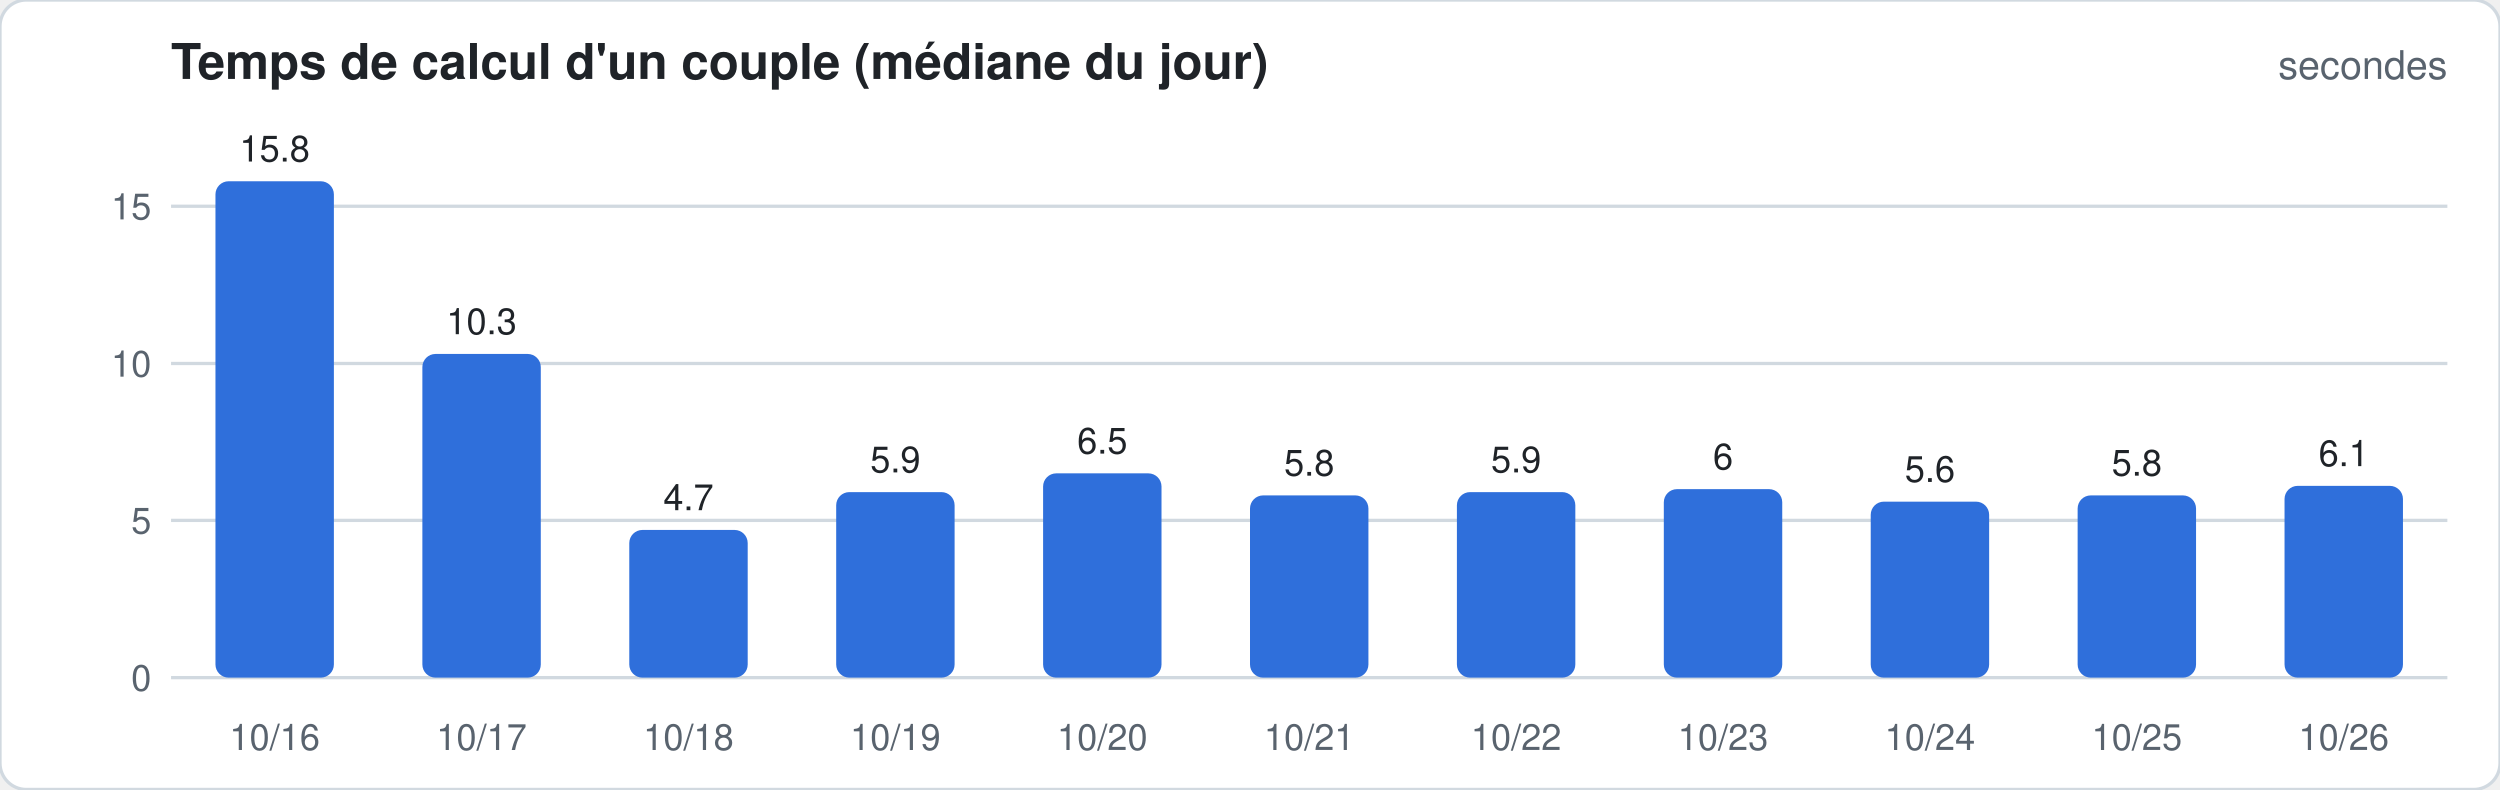
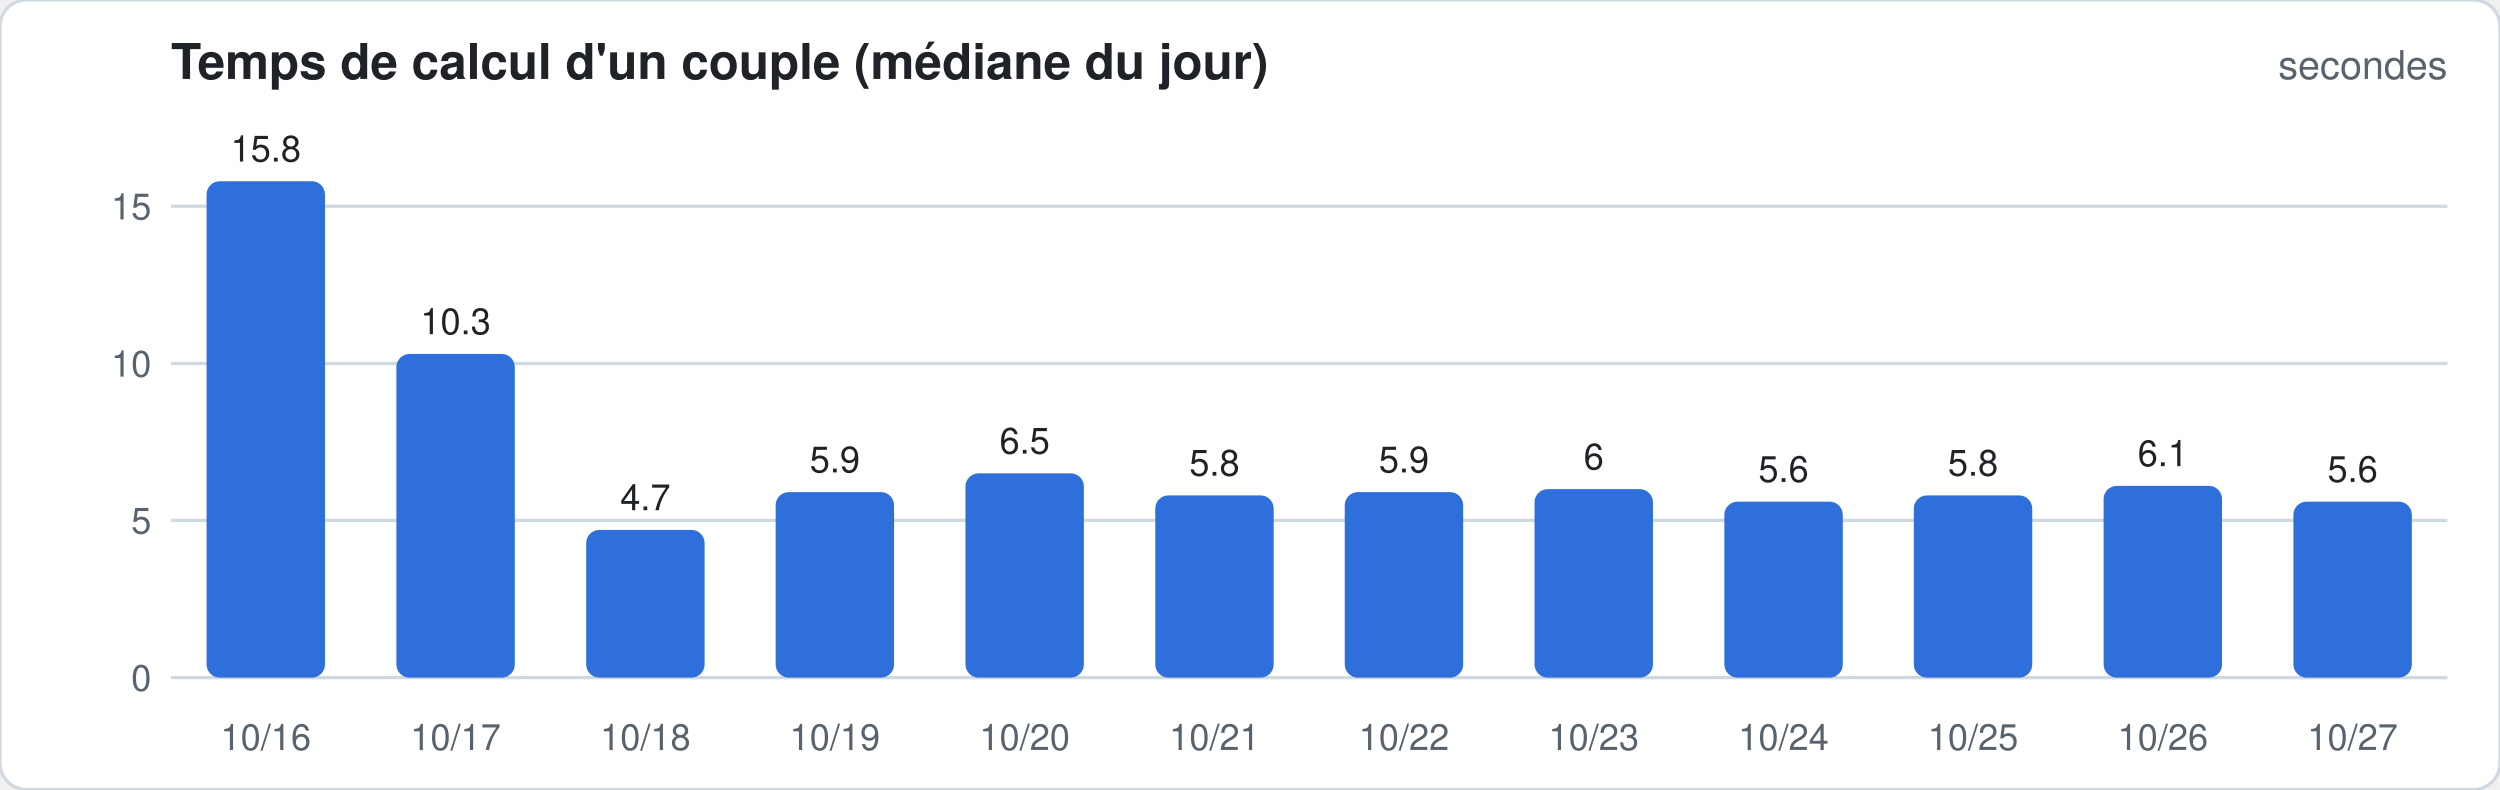
<svg xmlns="http://www.w3.org/2000/svg" width="760" height="240" viewBox="0 0 760 240" font-family="-apple-system,Segoe UI,Helvetica,Arial,sans-serif">
  <rect width="760" height="240" rx="8" fill="#ffffff" stroke="#d1d9e0" />
  <text x="52" y="24" font-size="15" font-weight="600" fill="#1f2328">Temps de calcul d'un couple (médiane du jour)</text>
  <text x="744" y="24" font-size="12" fill="#59636e" text-anchor="end">secondes</text>
  <line x1="52" x2="744" y1="206.0" y2="206.0" stroke="#d1d9e0" stroke-width="1" />
  <text x="46" y="210.0" font-size="11" fill="#59636e" text-anchor="end">0</text>
  <line x1="52" x2="744" y1="158.2" y2="158.2" stroke="#d1d9e0" stroke-width="1" />
  <text x="46" y="162.2" font-size="11" fill="#59636e" text-anchor="end">5</text>
  <line x1="52" x2="744" y1="110.5" y2="110.5" stroke="#d1d9e0" stroke-width="1" />
  <text x="46" y="114.5" font-size="11" fill="#59636e" text-anchor="end">10</text>
  <line x1="52" x2="744" y1="62.7" y2="62.7" stroke="#d1d9e0" stroke-width="1" />
  <text x="46" y="66.7" font-size="11" fill="#59636e" text-anchor="end">15</text>
-   <rect x="65.5" y="55.1" width="36.0" height="150.9" rx="4.0" fill="#2f6fdb" />
-   <text x="83.5" y="49.1" font-size="11" fill="#1f2328" text-anchor="middle">15.8</text>
-   <text x="83.5" y="228" font-size="11" fill="#59636e" text-anchor="middle">10/16</text>
-   <rect x="128.4" y="107.6" width="36.0" height="98.4" rx="4.0" fill="#2f6fdb" />
-   <text x="146.4" y="101.6" font-size="11" fill="#1f2328" text-anchor="middle">10.3</text>
-   <text x="146.4" y="228" font-size="11" fill="#59636e" text-anchor="middle">10/17</text>
-   <rect x="191.3" y="161.1" width="36.0" height="44.9" rx="4.0" fill="#2f6fdb" />
-   <text x="209.3" y="155.1" font-size="11" fill="#1f2328" text-anchor="middle">4.7</text>
-   <text x="209.3" y="228" font-size="11" fill="#59636e" text-anchor="middle">10/18</text>
-   <rect x="254.2" y="149.6" width="36.0" height="56.4" rx="4.0" fill="#2f6fdb" />
-   <text x="272.2" y="143.6" font-size="11" fill="#1f2328" text-anchor="middle">5.9</text>
-   <text x="272.2" y="228" font-size="11" fill="#59636e" text-anchor="middle">10/19</text>
-   <rect x="317.1" y="143.9" width="36.0" height="62.1" rx="4.0" fill="#2f6fdb" />
-   <text x="335.1" y="137.9" font-size="11" fill="#1f2328" text-anchor="middle">6.5</text>
-   <text x="335.1" y="228" font-size="11" fill="#59636e" text-anchor="middle">10/20</text>
-   <rect x="380.0" y="150.6" width="36.0" height="55.4" rx="4.0" fill="#2f6fdb" />
-   <text x="398.0" y="144.6" font-size="11" fill="#1f2328" text-anchor="middle">5.8</text>
-   <text x="398.0" y="228" font-size="11" fill="#59636e" text-anchor="middle">10/21</text>
-   <rect x="442.9" y="149.6" width="36.0" height="56.4" rx="4.0" fill="#2f6fdb" />
-   <text x="460.9" y="143.6" font-size="11" fill="#1f2328" text-anchor="middle">5.9</text>
-   <text x="460.9" y="228" font-size="11" fill="#59636e" text-anchor="middle">10/22</text>
-   <rect x="505.8" y="148.7" width="36.0" height="57.3" rx="4.0" fill="#2f6fdb" />
-   <text x="523.8" y="142.7" font-size="11" fill="#1f2328" text-anchor="middle">6</text>
-   <text x="523.8" y="228" font-size="11" fill="#59636e" text-anchor="middle">10/23</text>
-   <rect x="568.7" y="152.5" width="36.0" height="53.5" rx="4.0" fill="#2f6fdb" />
-   <text x="586.7" y="146.5" font-size="11" fill="#1f2328" text-anchor="middle">5.6</text>
-   <text x="586.7" y="228" font-size="11" fill="#59636e" text-anchor="middle">10/24</text>
-   <rect x="631.6" y="150.6" width="36.0" height="55.4" rx="4.0" fill="#2f6fdb" />
-   <text x="649.6" y="144.6" font-size="11" fill="#1f2328" text-anchor="middle">5.8</text>
-   <text x="649.6" y="228" font-size="11" fill="#59636e" text-anchor="middle">10/25</text>
-   <rect x="694.5" y="147.7" width="36.0" height="58.3" rx="4.0" fill="#2f6fdb" />
-   <text x="712.5" y="141.7" font-size="11" fill="#1f2328" text-anchor="middle">6.1</text>
-   <text x="712.5" y="228" font-size="11" fill="#59636e" text-anchor="middle">10/26</text>
+   <rect x="62.8" y="55.1" width="36.0" height="150.9" rx="4.0" fill="#2f6fdb" />
+   <text x="80.8" y="49.1" font-size="11" fill="#1f2328" text-anchor="middle">15.8</text>
+   <text x="80.8" y="228" font-size="11" fill="#59636e" text-anchor="middle">10/16</text>
+   <rect x="120.5" y="107.6" width="36.0" height="98.4" rx="4.0" fill="#2f6fdb" />
+   <text x="138.5" y="101.6" font-size="11" fill="#1f2328" text-anchor="middle">10.3</text>
+   <text x="138.5" y="228" font-size="11" fill="#59636e" text-anchor="middle">10/17</text>
+   <rect x="178.2" y="161.1" width="36.0" height="44.9" rx="4.0" fill="#2f6fdb" />
+   <text x="196.2" y="155.1" font-size="11" fill="#1f2328" text-anchor="middle">4.7</text>
+   <text x="196.2" y="228" font-size="11" fill="#59636e" text-anchor="middle">10/18</text>
+   <rect x="235.8" y="149.6" width="36.0" height="56.4" rx="4.0" fill="#2f6fdb" />
+   <text x="253.8" y="143.6" font-size="11" fill="#1f2328" text-anchor="middle">5.9</text>
+   <text x="253.8" y="228" font-size="11" fill="#59636e" text-anchor="middle">10/19</text>
+   <rect x="293.5" y="143.9" width="36.0" height="62.1" rx="4.0" fill="#2f6fdb" />
+   <text x="311.5" y="137.9" font-size="11" fill="#1f2328" text-anchor="middle">6.5</text>
+   <text x="311.5" y="228" font-size="11" fill="#59636e" text-anchor="middle">10/20</text>
+   <rect x="351.2" y="150.6" width="36.0" height="55.4" rx="4.0" fill="#2f6fdb" />
+   <text x="369.2" y="144.6" font-size="11" fill="#1f2328" text-anchor="middle">5.8</text>
+   <text x="369.2" y="228" font-size="11" fill="#59636e" text-anchor="middle">10/21</text>
+   <rect x="408.8" y="149.6" width="36.0" height="56.4" rx="4.0" fill="#2f6fdb" />
+   <text x="426.8" y="143.6" font-size="11" fill="#1f2328" text-anchor="middle">5.9</text>
+   <text x="426.8" y="228" font-size="11" fill="#59636e" text-anchor="middle">10/22</text>
+   <rect x="466.5" y="148.7" width="36.0" height="57.3" rx="4.0" fill="#2f6fdb" />
+   <text x="484.5" y="142.7" font-size="11" fill="#1f2328" text-anchor="middle">6</text>
+   <text x="484.5" y="228" font-size="11" fill="#59636e" text-anchor="middle">10/23</text>
+   <rect x="524.2" y="152.5" width="36.0" height="53.5" rx="4.0" fill="#2f6fdb" />
+   <text x="542.2" y="146.5" font-size="11" fill="#1f2328" text-anchor="middle">5.6</text>
+   <text x="542.2" y="228" font-size="11" fill="#59636e" text-anchor="middle">10/24</text>
+   <rect x="581.8" y="150.6" width="36.0" height="55.4" rx="4.0" fill="#2f6fdb" />
+   <text x="599.8" y="144.6" font-size="11" fill="#1f2328" text-anchor="middle">5.8</text>
+   <text x="599.8" y="228" font-size="11" fill="#59636e" text-anchor="middle">10/25</text>
+   <rect x="639.5" y="147.7" width="36.0" height="58.3" rx="4.0" fill="#2f6fdb" />
+   <text x="657.5" y="141.7" font-size="11" fill="#1f2328" text-anchor="middle">6.1</text>
+   <text x="657.5" y="228" font-size="11" fill="#59636e" text-anchor="middle">10/26</text>
+   <rect x="697.2" y="152.5" width="36.0" height="53.5" rx="4.0" fill="#2f6fdb" />
+   <text x="715.2" y="146.5" font-size="11" fill="#1f2328" text-anchor="middle">5.6</text>
+   <text x="715.2" y="228" font-size="11" fill="#59636e" text-anchor="middle">10/27</text>
</svg>
